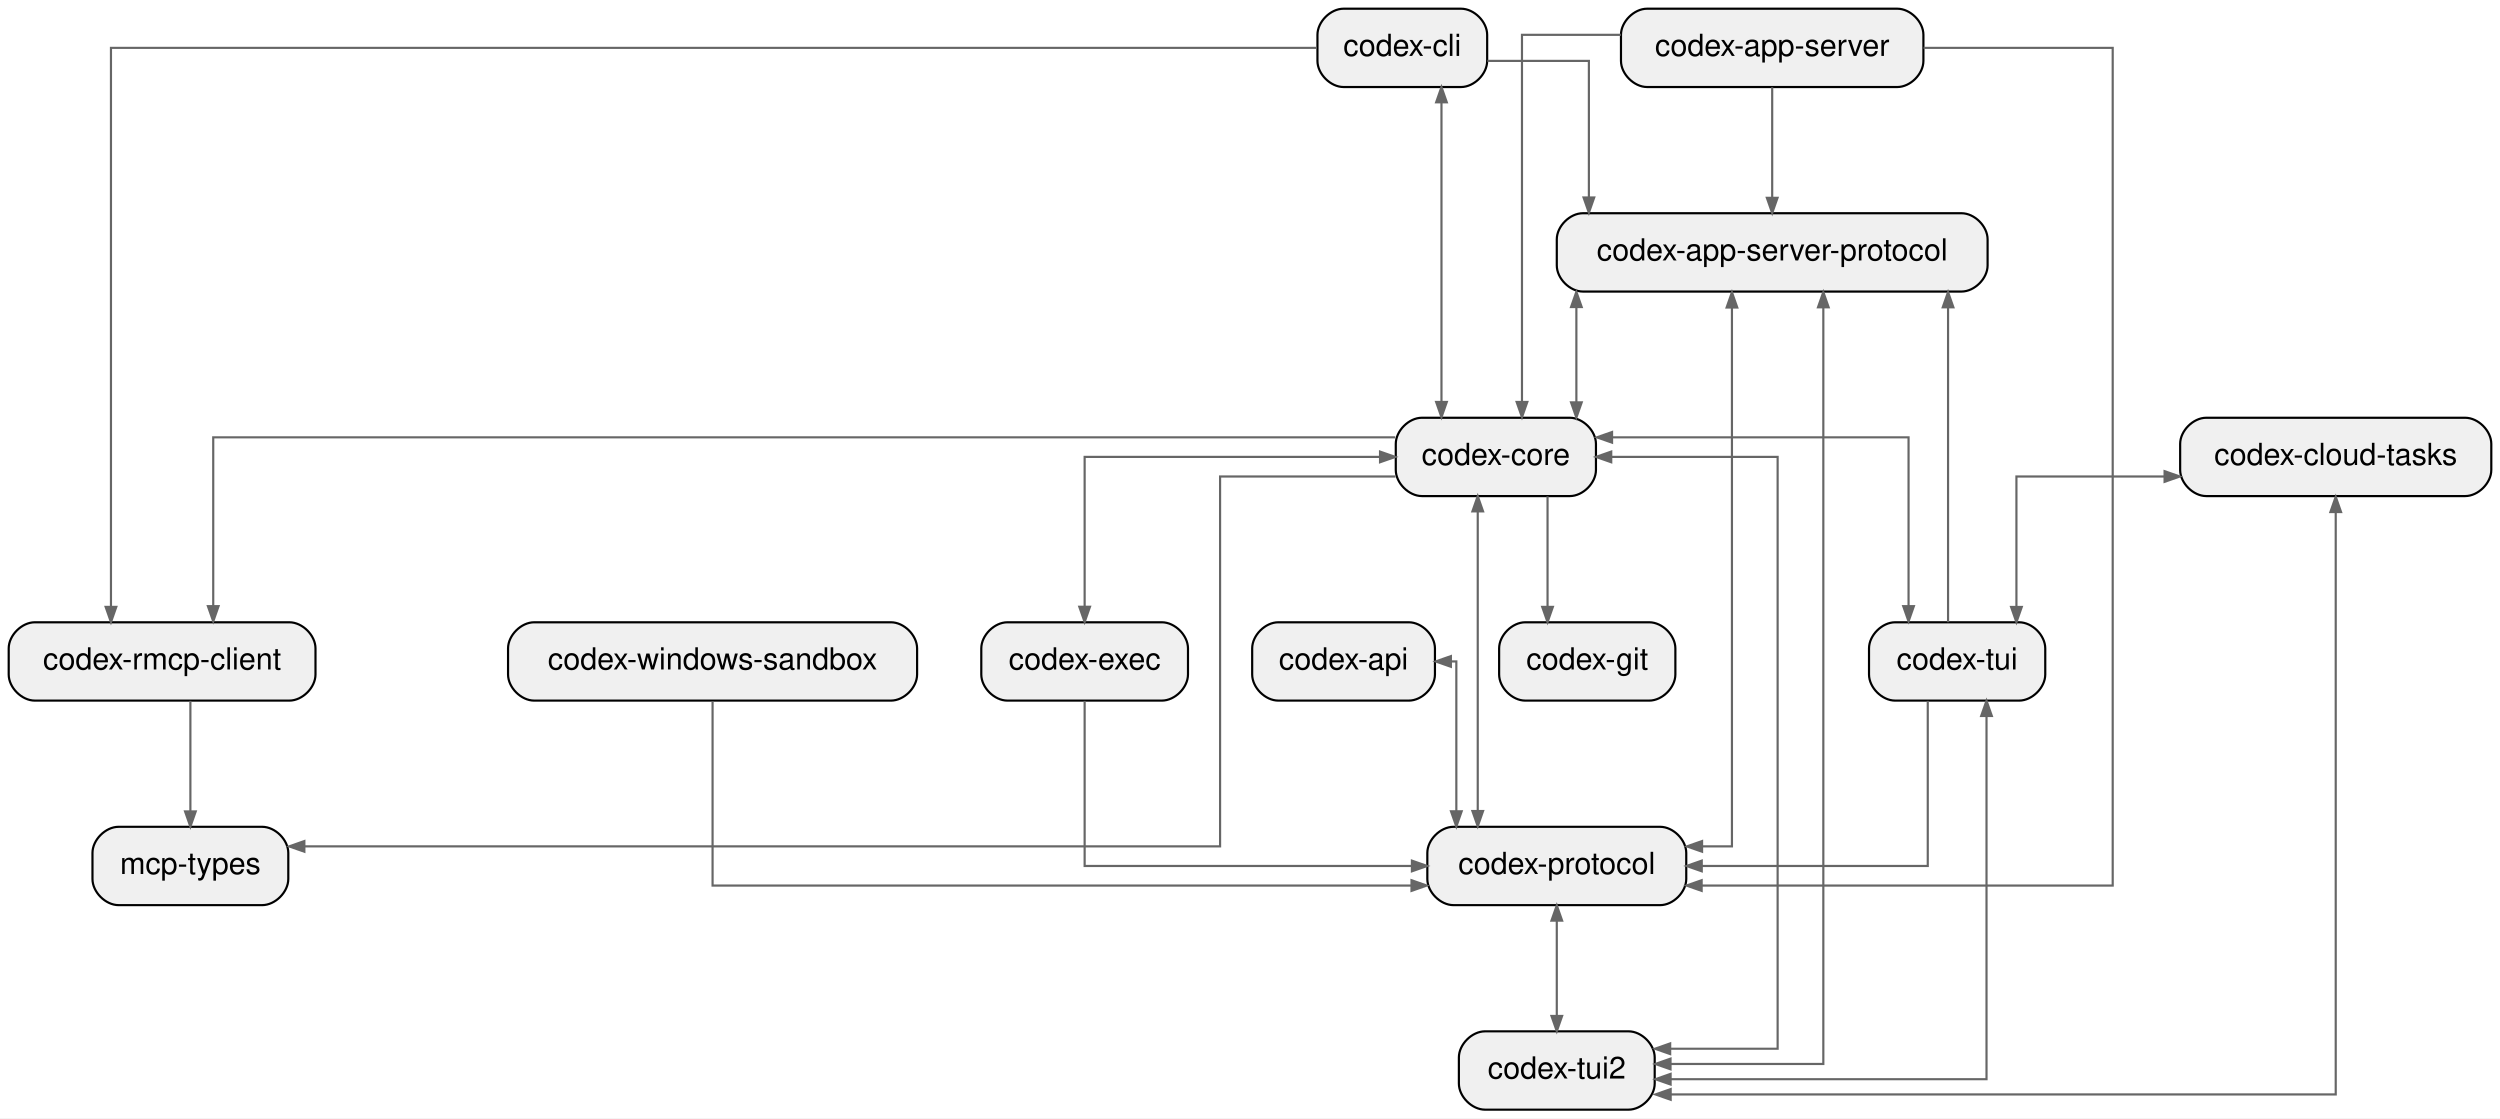
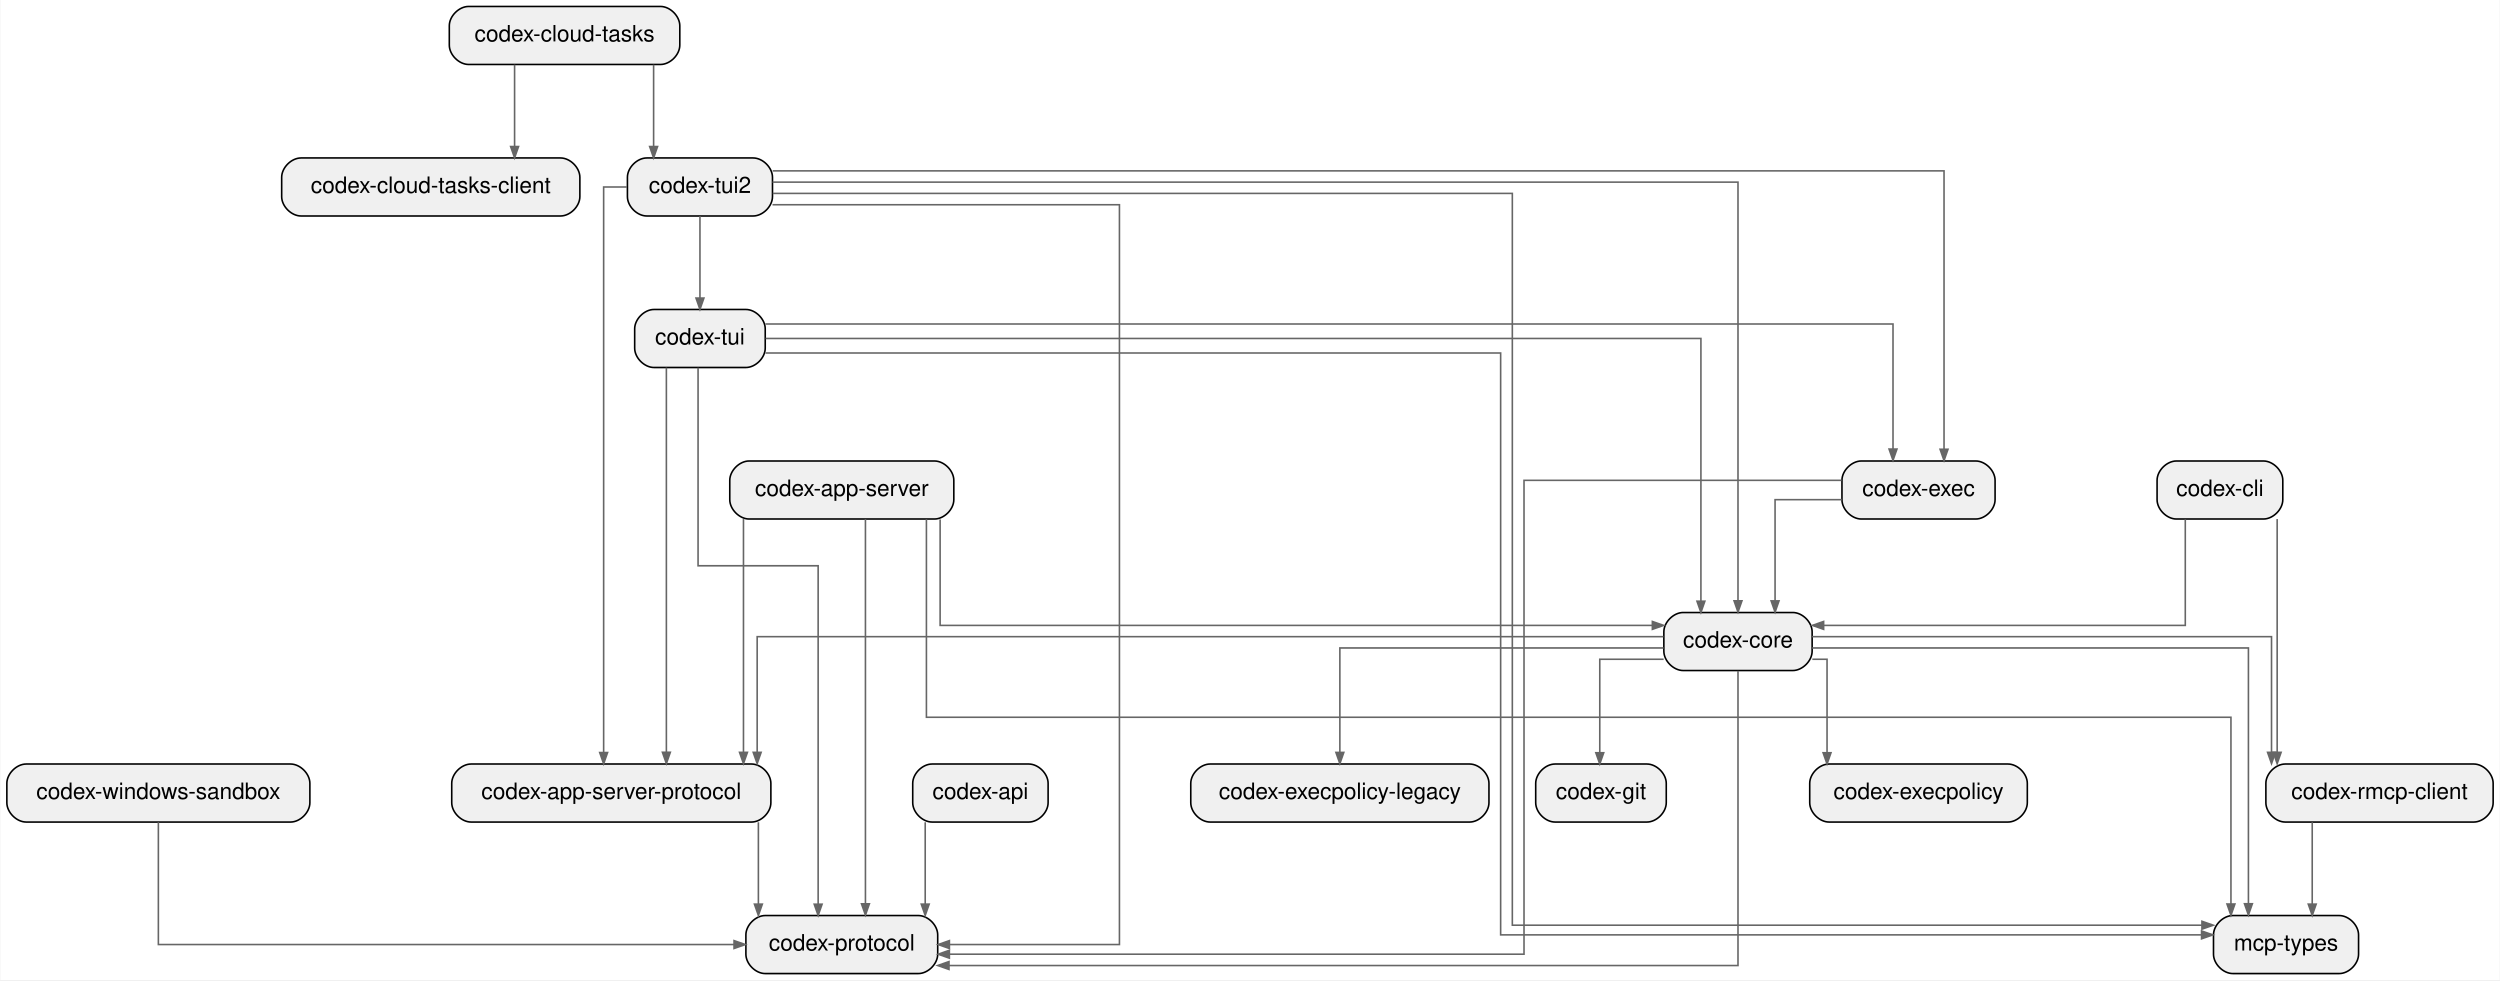
- <svg xmlns="http://www.w3.org/2000/svg" width="1149pt" height="514pt" viewBox="0.00 0.00 1149.00 514.00">
-   <g id="graph0" class="graph" transform="scale(1 1) rotate(0) translate(4 510)">
-     <polygon fill="white" stroke="transparent" points="-4,4 -4,-510 1145,-510 1145,4 -4,4" />
+ <svg xmlns="http://www.w3.org/2000/svg" width="1551pt" height="608pt" viewBox="0.00 0.00 1550.50 608.00">
+   <g id="graph0" class="graph" transform="scale(1 1) rotate(0) translate(4 604)">
+     <polygon fill="white" stroke="transparent" points="-4,4 -4,-604 1546.5,-604 1546.5,4 -4,4" />
    <g id="node1" class="node">
-       <path fill="#f0f0f0" stroke="black" d="M643.5,-224C643.5,-224 583.5,-224 583.5,-224 577.5,-224 571.5,-218 571.5,-212 571.5,-212 571.5,-200 571.5,-200 571.5,-194 577.5,-188 583.5,-188 583.5,-188 643.5,-188 643.5,-188 649.5,-188 655.5,-194 655.5,-200 655.5,-200 655.5,-212 655.5,-212 655.5,-218 649.5,-224 643.5,-224" />
-       <text text-anchor="middle" x="613.5" y="-202.3" font-family="Helvetica,sans-Serif" font-size="14.00">codex-api</text>
+       <path fill="#f0f0f0" stroke="black" d="M634,-130C634,-130 574,-130 574,-130 568,-130 562,-124 562,-118 562,-118 562,-106 562,-106 562,-100 568,-94 574,-94 574,-94 634,-94 634,-94 640,-94 646,-100 646,-106 646,-106 646,-118 646,-118 646,-124 640,-130 634,-130" />
+       <text text-anchor="middle" x="604" y="-108.3" font-family="Helvetica,sans-Serif" font-size="14.00">codex-api</text>
+     </g>
+     <g id="node12" class="node">
+       <path fill="#f0f0f0" stroke="black" d="M565.5,-36C565.5,-36 470.5,-36 470.5,-36 464.5,-36 458.5,-30 458.5,-24 458.5,-24 458.5,-12 458.5,-12 458.5,-6 464.5,0 470.5,0 470.5,0 565.5,0 565.5,0 571.5,0 577.5,-6 577.5,-12 577.5,-12 577.5,-24 577.5,-24 577.5,-30 571.5,-36 565.5,-36" />
+       <text text-anchor="middle" x="518" y="-14.3" font-family="Helvetica,sans-Serif" font-size="14.00">codex-protocol</text>
+     </g>
+     <g id="edge1" class="edge">
+       <path fill="none" stroke="#666666" d="M569.75,-93.88C569.75,-93.88 569.75,-43.07 569.75,-43.07" />
+       <polygon fill="#666666" stroke="#666666" points="572.2,-43.07 569.75,-36.07 567.3,-43.07 572.2,-43.07" />
+     </g>
+     <g id="node2" class="node">
+       <path fill="#f0f0f0" stroke="black" d="M575.5,-318C575.5,-318 460.5,-318 460.5,-318 454.5,-318 448.5,-312 448.5,-306 448.5,-306 448.5,-294 448.5,-294 448.5,-288 454.5,-282 460.5,-282 460.5,-282 575.5,-282 575.5,-282 581.5,-282 587.5,-288 587.5,-294 587.5,-294 587.5,-306 587.5,-306 587.5,-312 581.5,-318 575.5,-318" />
+       <text text-anchor="middle" x="518" y="-296.3" font-family="Helvetica,sans-Serif" font-size="14.00">codex-app-server</text>
+     </g>
+     <g id="node3" class="node">
+       <path fill="#f0f0f0" stroke="black" d="M462,-130C462,-130 288,-130 288,-130 282,-130 276,-124 276,-118 276,-118 276,-106 276,-106 276,-100 282,-94 288,-94 288,-94 462,-94 462,-94 468,-94 474,-100 474,-106 474,-106 474,-118 474,-118 474,-124 468,-130 462,-130" />
+       <text text-anchor="middle" x="375" y="-108.3" font-family="Helvetica,sans-Serif" font-size="14.00">codex-app-server-protocol</text>
+     </g>
+     <g id="edge2" class="edge">
+       <path fill="none" stroke="#666666" d="M457,-281.97C457,-281.97 457,-137.25 457,-137.25" />
+       <polygon fill="#666666" stroke="#666666" points="459.45,-137.25 457,-130.25 454.55,-137.25 459.45,-137.25" />
+     </g>
+     <g id="node7" class="node">
+       <path fill="#f0f0f0" stroke="black" d="M1108,-224C1108,-224 1040,-224 1040,-224 1034,-224 1028,-218 1028,-212 1028,-212 1028,-200 1028,-200 1028,-194 1034,-188 1040,-188 1040,-188 1108,-188 1108,-188 1114,-188 1120,-194 1120,-200 1120,-200 1120,-212 1120,-212 1120,-218 1114,-224 1108,-224" />
+       <text text-anchor="middle" x="1074" y="-202.3" font-family="Helvetica,sans-Serif" font-size="14.00">codex-core</text>
+     </g>
+     <g id="edge3" class="edge">
+       <path fill="none" stroke="#666666" d="M579,-281.77C579,-257.07 579,-216 579,-216 579,-216 1020.88,-216 1020.88,-216" />
+       <polygon fill="#666666" stroke="#666666" points="1020.88,-218.45 1027.88,-216 1020.88,-213.55 1020.88,-218.45" />
+     </g>
+     <g id="edge4" class="edge">
+       <path fill="none" stroke="#666666" d="M532.67,-281.93C532.67,-281.93 532.67,-43.28 532.67,-43.28" />
+       <polygon fill="#666666" stroke="#666666" points="535.12,-43.28 532.67,-36.28 530.22,-43.28 535.12,-43.28" />
+     </g>
+     <g id="node17" class="node">
+       <path fill="#f0f0f0" stroke="black" d="M1447,-36C1447,-36 1381,-36 1381,-36 1375,-36 1369,-30 1369,-24 1369,-24 1369,-12 1369,-12 1369,-6 1375,0 1381,0 1381,0 1447,0 1447,0 1453,0 1459,-6 1459,-12 1459,-12 1459,-24 1459,-24 1459,-30 1453,-36 1447,-36" />
+       <text text-anchor="middle" x="1414" y="-14.3" font-family="Helvetica,sans-Serif" font-size="14.00">mcp-types</text>
+     </g>
+     <g id="edge5" class="edge">
+       <path fill="none" stroke="#666666" d="M570.5,-281.86C570.5,-243.77 570.5,-159 570.5,-159 570.5,-159 1379.83,-159 1379.83,-159 1379.83,-159 1379.83,-43.14 1379.83,-43.14" />
+       <polygon fill="#666666" stroke="#666666" points="1382.28,-43.14 1379.83,-36.14 1377.38,-43.14 1382.28,-43.14" />
+     </g>
+     <g id="edge6" class="edge">
+       <path fill="none" stroke="#666666" d="M466.25,-93.88C466.25,-93.88 466.25,-43.07 466.25,-43.07" />
+       <polygon fill="#666666" stroke="#666666" points="468.7,-43.07 466.25,-36.07 463.8,-43.07 468.7,-43.07" />
+     </g>
+     <g id="node4" class="node">
+       <path fill="#f0f0f0" stroke="black" d="M1400,-318C1400,-318 1346,-318 1346,-318 1340,-318 1334,-312 1334,-306 1334,-306 1334,-294 1334,-294 1334,-288 1340,-282 1346,-282 1346,-282 1400,-282 1400,-282 1406,-282 1412,-288 1412,-294 1412,-294 1412,-306 1412,-306 1412,-312 1406,-318 1400,-318" />
+       <text text-anchor="middle" x="1373" y="-296.3" font-family="Helvetica,sans-Serif" font-size="14.00">codex-cli</text>
+     </g>
+     <g id="edge7" class="edge">
+       <path fill="none" stroke="#666666" d="M1351.5,-281.77C1351.5,-257.07 1351.5,-216 1351.5,-216 1351.5,-216 1127.13,-216 1127.13,-216" />
+       <polygon fill="#666666" stroke="#666666" points="1127.14,-213.55 1120.13,-216 1127.13,-218.45 1127.14,-213.55" />
+     </g>
+     <g id="node13" class="node">
+       <path fill="#f0f0f0" stroke="black" d="M1530.5,-130C1530.5,-130 1413.5,-130 1413.5,-130 1407.5,-130 1401.5,-124 1401.5,-118 1401.5,-118 1401.5,-106 1401.5,-106 1401.5,-100 1407.5,-94 1413.5,-94 1413.5,-94 1530.5,-94 1530.5,-94 1536.5,-94 1542.5,-100 1542.5,-106 1542.5,-106 1542.5,-118 1542.5,-118 1542.5,-124 1536.5,-130 1530.5,-130" />
+       <text text-anchor="middle" x="1472" y="-108.3" font-family="Helvetica,sans-Serif" font-size="14.00">codex-rmcp-client</text>
+     </g>
+     <g id="edge8" class="edge">
+       <path fill="none" stroke="#666666" d="M1408.5,-281.97C1408.5,-281.97 1408.5,-137.25 1408.5,-137.25" />
+       <polygon fill="#666666" stroke="#666666" points="1410.95,-137.25 1408.5,-130.25 1406.05,-137.25 1410.95,-137.25" />
+     </g>
+     <g id="node5" class="node">
+       <path fill="#f0f0f0" stroke="black" d="M405.5,-600C405.5,-600 286.5,-600 286.5,-600 280.5,-600 274.5,-594 274.5,-588 274.5,-588 274.5,-576 274.5,-576 274.5,-570 280.5,-564 286.5,-564 286.5,-564 405.5,-564 405.5,-564 411.5,-564 417.5,-570 417.5,-576 417.5,-576 417.5,-588 417.5,-588 417.5,-594 411.5,-600 405.5,-600" />
+       <text text-anchor="middle" x="346" y="-578.3" font-family="Helvetica,sans-Serif" font-size="14.00">codex-cloud-tasks</text>
+     </g>
+     <g id="node6" class="node">
+       <path fill="#f0f0f0" stroke="black" d="M343.5,-506C343.5,-506 182.5,-506 182.5,-506 176.5,-506 170.5,-500 170.5,-494 170.5,-494 170.5,-482 170.5,-482 170.5,-476 176.5,-470 182.5,-470 182.5,-470 343.5,-470 343.5,-470 349.5,-470 355.5,-476 355.5,-482 355.5,-482 355.5,-494 355.5,-494 355.5,-500 349.5,-506 343.5,-506" />
+       <text text-anchor="middle" x="263" y="-484.3" font-family="Helvetica,sans-Serif" font-size="14.00">codex-cloud-tasks-client</text>
+     </g>
+     <g id="edge9" class="edge">
+       <path fill="none" stroke="#666666" d="M315,-563.88C315,-563.88 315,-513.07 315,-513.07" />
+       <polygon fill="#666666" stroke="#666666" points="317.45,-513.07 315,-506.07 312.55,-513.07 317.45,-513.07" />
+     </g>
+     <g id="node15" class="node">
+       <path fill="#f0f0f0" stroke="black" d="M463,-506C463,-506 397,-506 397,-506 391,-506 385,-500 385,-494 385,-494 385,-482 385,-482 385,-476 391,-470 397,-470 397,-470 463,-470 463,-470 469,-470 475,-476 475,-482 475,-482 475,-494 475,-494 475,-500 469,-506 463,-506" />
+       <text text-anchor="middle" x="430" y="-484.3" font-family="Helvetica,sans-Serif" font-size="14.00">codex-tui2</text>
+     </g>
+     <g id="edge10" class="edge">
+       <path fill="none" stroke="#666666" d="M401.25,-563.88C401.25,-563.88 401.25,-513.07 401.25,-513.07" />
+       <polygon fill="#666666" stroke="#666666" points="403.7,-513.07 401.25,-506.07 398.8,-513.07 403.7,-513.07" />
+     </g>
+     <g id="edge11" class="edge">
+       <path fill="none" stroke="#666666" d="M1027.76,-209C885.76,-209 465.5,-209 465.5,-209 465.5,-209 465.5,-137.24 465.5,-137.24" />
+       <polygon fill="#666666" stroke="#666666" points="467.95,-137.24 465.5,-130.24 463.05,-137.24 467.95,-137.24" />
    </g>
    <g id="node9" class="node">
-       <path fill="#f0f0f0" stroke="black" d="M759,-130C759,-130 664,-130 664,-130 658,-130 652,-124 652,-118 652,-118 652,-106 652,-106 652,-100 658,-94 664,-94 664,-94 759,-94 759,-94 765,-94 771,-100 771,-106 771,-106 771,-118 771,-118 771,-124 765,-130 759,-130" />
-       <text text-anchor="middle" x="711.5" y="-108.3" font-family="Helvetica,sans-Serif" font-size="14.00">codex-protocol</text>
-     </g>
-     <g id="edge1" class="edge">
-       <path fill="none" stroke="#666666" d="M662.83,-206C662.83,-206 665.33,-206 665.33,-206 665.33,-206 665.33,-137.12 665.33,-137.12" />
-       <polygon fill="#666666" stroke="#666666" points="662.83,-203.55 655.83,-206 662.83,-208.45 662.83,-203.55" />
-       <polygon fill="#666666" stroke="#666666" points="667.78,-137.12 665.33,-130.12 662.88,-137.12 667.78,-137.12" />
-     </g>
-     <g id="node2" class="node">
-       <path fill="#f0f0f0" stroke="black" d="M868,-506C868,-506 753,-506 753,-506 747,-506 741,-500 741,-494 741,-494 741,-482 741,-482 741,-476 747,-470 753,-470 753,-470 868,-470 868,-470 874,-470 880,-476 880,-482 880,-482 880,-494 880,-494 880,-500 874,-506 868,-506" />
-       <text text-anchor="middle" x="810.5" y="-484.3" font-family="Helvetica,sans-Serif" font-size="14.00">codex-app-server</text>
-     </g>
-     <g id="node3" class="node">
-       <path fill="#f0f0f0" stroke="black" d="M897.5,-412C897.5,-412 723.5,-412 723.5,-412 717.5,-412 711.5,-406 711.5,-400 711.5,-400 711.5,-388 711.5,-388 711.5,-382 717.5,-376 723.5,-376 723.5,-376 897.5,-376 897.5,-376 903.5,-376 909.5,-382 909.5,-388 909.5,-388 909.5,-400 909.5,-400 909.5,-406 903.5,-412 897.5,-412" />
-       <text text-anchor="middle" x="810.5" y="-390.3" font-family="Helvetica,sans-Serif" font-size="14.00">codex-app-server-protocol</text>
-     </g>
-     <g id="edge2" class="edge">
-       <path fill="none" stroke="#666666" d="M810.5,-469.88C810.5,-469.88 810.5,-419.07 810.5,-419.07" />
-       <polygon fill="#666666" stroke="#666666" points="812.95,-419.07 810.5,-412.07 808.05,-419.07 812.95,-419.07" />
-     </g>
-     <g id="node6" class="node">
-       <path fill="#f0f0f0" stroke="black" d="M717.5,-318C717.5,-318 649.5,-318 649.5,-318 643.5,-318 637.5,-312 637.5,-306 637.5,-306 637.5,-294 637.5,-294 637.5,-288 643.5,-282 649.5,-282 649.5,-282 717.5,-282 717.5,-282 723.5,-282 729.5,-288 729.5,-294 729.5,-294 729.5,-306 729.5,-306 729.5,-312 723.5,-318 717.5,-318" />
-       <text text-anchor="middle" x="683.5" y="-296.3" font-family="Helvetica,sans-Serif" font-size="14.00">codex-core</text>
-     </g>
-     <g id="edge3" class="edge">
-       <path fill="none" stroke="#666666" d="M740.95,-494C716.73,-494 695.5,-494 695.5,-494 695.5,-494 695.5,-325.25 695.5,-325.25" />
-       <polygon fill="#666666" stroke="#666666" points="697.95,-325.25 695.5,-318.25 693.05,-325.25 697.95,-325.25" />
-     </g>
-     <g id="edge4" class="edge">
-       <path fill="none" stroke="#666666" d="M880.05,-488C921.85,-488 967,-488 967,-488 967,-488 967,-103 967,-103 967,-103 778.08,-103 778.08,-103" />
-       <polygon fill="#666666" stroke="#666666" points="778.08,-100.55 771.08,-103 778.08,-105.45 778.08,-100.55" />
-     </g>
-     <g id="edge5" class="edge">
-       <path fill="none" stroke="#666666" d="M720.5,-368.88C720.5,-368.88 720.5,-325.07 720.5,-325.07" />
-       <polygon fill="#666666" stroke="#666666" points="722.95,-325.07 720.5,-318.07 718.05,-325.07 722.95,-325.07" />
-       <polygon fill="#666666" stroke="#666666" points="718.05,-368.88 720.5,-375.88 722.95,-368.88 718.05,-368.88" />
-     </g>
-     <g id="edge6" class="edge">
-       <path fill="none" stroke="#666666" d="M792,-368.66C792,-368.66 792,-121 792,-121 792,-121 778.27,-121 778.27,-121" />
-       <polygon fill="#666666" stroke="#666666" points="789.55,-368.66 792,-375.66 794.45,-368.66 789.55,-368.66" />
-       <polygon fill="#666666" stroke="#666666" points="778.27,-118.55 771.27,-121 778.27,-123.45 778.27,-118.55" />
-     </g>
-     <g id="node12" class="node">
-       <path fill="#f0f0f0" stroke="black" d="M744.5,-36C744.5,-36 678.5,-36 678.5,-36 672.5,-36 666.5,-30 666.5,-24 666.5,-24 666.5,-12 666.5,-12 666.5,-6 672.5,0 678.5,0 678.5,0 744.5,0 744.5,0 750.5,0 756.5,-6 756.5,-12 756.5,-12 756.5,-24 756.5,-24 756.5,-30 750.5,-36 744.5,-36" />
-       <text text-anchor="middle" x="711.5" y="-14.3" font-family="Helvetica,sans-Serif" font-size="14.00">codex-tui2</text>
-     </g>
-     <g id="edge7" class="edge">
-       <path fill="none" stroke="#666666" d="M834,-368.76C834,-368.76 834,-21 834,-21 834,-21 763.77,-21 763.77,-21" />
-       <polygon fill="#666666" stroke="#666666" points="831.55,-368.76 834,-375.76 836.45,-368.76 831.55,-368.76" />
-       <polygon fill="#666666" stroke="#666666" points="763.77,-18.55 756.77,-21 763.77,-23.45 763.77,-18.55" />
-     </g>
-     <g id="node4" class="node">
-       <path fill="#f0f0f0" stroke="black" d="M667.5,-506C667.5,-506 613.5,-506 613.5,-506 607.5,-506 601.5,-500 601.5,-494 601.5,-494 601.5,-482 601.5,-482 601.5,-476 607.5,-470 613.5,-470 613.5,-470 667.5,-470 667.5,-470 673.5,-470 679.5,-476 679.5,-482 679.5,-482 679.5,-494 679.5,-494 679.5,-500 673.5,-506 667.5,-506" />
-       <text text-anchor="middle" x="640.5" y="-484.3" font-family="Helvetica,sans-Serif" font-size="14.00">codex-cli</text>
-     </g>
-     <g id="edge8" class="edge">
-       <path fill="none" stroke="#666666" d="M679.61,-482C702.23,-482 726.25,-482 726.25,-482 726.25,-482 726.25,-419.23 726.25,-419.23" />
-       <polygon fill="#666666" stroke="#666666" points="728.7,-419.23 726.25,-412.23 723.8,-419.23 728.7,-419.23" />
-     </g>
-     <g id="edge9" class="edge">
-       <path fill="none" stroke="#666666" d="M658.5,-462.97C658.5,-462.97 658.5,-325.25 658.5,-325.25" />
-       <polygon fill="#666666" stroke="#666666" points="660.95,-325.25 658.5,-318.25 656.05,-325.25 660.95,-325.25" />
-       <polygon fill="#666666" stroke="#666666" points="656.05,-462.97 658.5,-469.97 660.95,-462.97 656.05,-462.97" />
+       <path fill="#f0f0f0" stroke="black" d="M1241.5,-130C1241.5,-130 1130.5,-130 1130.5,-130 1124.5,-130 1118.5,-124 1118.5,-118 1118.5,-118 1118.5,-106 1118.5,-106 1118.5,-100 1124.5,-94 1130.5,-94 1130.5,-94 1241.5,-94 1241.5,-94 1247.5,-94 1253.5,-100 1253.5,-106 1253.5,-106 1253.5,-118 1253.5,-118 1253.5,-124 1247.5,-130 1241.5,-130" />
+       <text text-anchor="middle" x="1186" y="-108.3" font-family="Helvetica,sans-Serif" font-size="14.00">codex-execpolicy</text>
+     </g>
+     <g id="edge12" class="edge">
+       <path fill="none" stroke="#666666" d="M1120.13,-195C1125.58,-195 1129.25,-195 1129.25,-195 1129.25,-195 1129.25,-137.01 1129.25,-137.01" />
+       <polygon fill="#666666" stroke="#666666" points="1131.7,-137.01 1129.25,-130.01 1126.8,-137.01 1131.7,-137.01" />
    </g>
    <g id="node10" class="node">
-       <path fill="#f0f0f0" stroke="black" d="M129,-224C129,-224 12,-224 12,-224 6,-224 0,-218 0,-212 0,-212 0,-200 0,-200 0,-194 6,-188 12,-188 12,-188 129,-188 129,-188 135,-188 141,-194 141,-200 141,-200 141,-212 141,-212 141,-218 135,-224 129,-224" />
-       <text text-anchor="middle" x="70.5" y="-202.3" font-family="Helvetica,sans-Serif" font-size="14.00">codex-rmcp-client</text>
-     </g>
-     <g id="edge10" class="edge">
-       <path fill="none" stroke="#666666" d="M601.1,-488C468.54,-488 47,-488 47,-488 47,-488 47,-231.07 47,-231.07" />
-       <polygon fill="#666666" stroke="#666666" points="49.45,-231.07 47,-224.07 44.55,-231.07 49.45,-231.07" />
-     </g>
-     <g id="node5" class="node">
-       <path fill="#f0f0f0" stroke="black" d="M1129,-318C1129,-318 1010,-318 1010,-318 1004,-318 998,-312 998,-306 998,-306 998,-294 998,-294 998,-288 1004,-282 1010,-282 1010,-282 1129,-282 1129,-282 1135,-282 1141,-288 1141,-294 1141,-294 1141,-306 1141,-306 1141,-312 1135,-318 1129,-318" />
-       <text text-anchor="middle" x="1069.5" y="-296.3" font-family="Helvetica,sans-Serif" font-size="14.00">codex-cloud-tasks</text>
+       <path fill="#f0f0f0" stroke="black" d="M907.5,-130C907.5,-130 746.5,-130 746.5,-130 740.5,-130 734.5,-124 734.5,-118 734.5,-118 734.5,-106 734.5,-106 734.5,-100 740.5,-94 746.5,-94 746.5,-94 907.5,-94 907.5,-94 913.5,-94 919.5,-100 919.5,-106 919.5,-106 919.5,-118 919.5,-118 919.5,-124 913.5,-130 907.5,-130" />
+       <text text-anchor="middle" x="827" y="-108.3" font-family="Helvetica,sans-Serif" font-size="14.00">codex-execpolicy-legacy</text>
+     </g>
+     <g id="edge13" class="edge">
+       <path fill="none" stroke="#666666" d="M1027.83,-202C956.34,-202 827,-202 827,-202 827,-202 827,-137.21 827,-137.21" />
+       <polygon fill="#666666" stroke="#666666" points="829.45,-137.21 827,-130.21 824.55,-137.21 829.45,-137.21" />
    </g>
    <g id="node11" class="node">
-       <path fill="#f0f0f0" stroke="black" d="M924,-224C924,-224 867,-224 867,-224 861,-224 855,-218 855,-212 855,-212 855,-200 855,-200 855,-194 861,-188 867,-188 867,-188 924,-188 924,-188 930,-188 936,-194 936,-200 936,-200 936,-212 936,-212 936,-218 930,-224 924,-224" />
-       <text text-anchor="middle" x="895.5" y="-202.3" font-family="Helvetica,sans-Serif" font-size="14.00">codex-tui</text>
-     </g>
-     <g id="edge11" class="edge">
-       <path fill="none" stroke="#666666" d="M990.84,-291C990.84,-291 922.75,-291 922.75,-291 922.75,-291 922.75,-231.03 922.75,-231.03" />
-       <polygon fill="#666666" stroke="#666666" points="990.84,-293.45 997.84,-291 990.84,-288.55 990.84,-293.45" />
-       <polygon fill="#666666" stroke="#666666" points="925.2,-231.03 922.75,-224.03 920.3,-231.03 925.2,-231.03" />
-     </g>
-     <g id="edge12" class="edge">
-       <path fill="none" stroke="#666666" d="M1069.5,-274.67C1069.5,-274.67 1069.5,-7 1069.5,-7 1069.5,-7 763.84,-7 763.84,-7" />
-       <polygon fill="#666666" stroke="#666666" points="1067.05,-274.67 1069.5,-281.67 1071.95,-274.67 1067.05,-274.67" />
-       <polygon fill="#666666" stroke="#666666" points="763.84,-4.55 756.84,-7 763.84,-9.45 763.84,-4.55" />
-     </g>
-     <g id="node7" class="node">
-       <path fill="#f0f0f0" stroke="black" d="M530,-224C530,-224 459,-224 459,-224 453,-224 447,-218 447,-212 447,-212 447,-200 447,-200 447,-194 453,-188 459,-188 459,-188 530,-188 530,-188 536,-188 542,-194 542,-200 542,-200 542,-212 542,-212 542,-218 536,-224 530,-224" />
-       <text text-anchor="middle" x="494.5" y="-202.3" font-family="Helvetica,sans-Serif" font-size="14.00">codex-exec</text>
-     </g>
-     <g id="edge13" class="edge">
-       <path fill="none" stroke="#666666" d="M630.27,-300C630.27,-300 494.5,-300 494.5,-300 494.5,-300 494.5,-231.12 494.5,-231.12" />
-       <polygon fill="#666666" stroke="#666666" points="630.27,-302.45 637.27,-300 630.27,-297.55 630.27,-302.45" />
-       <polygon fill="#666666" stroke="#666666" points="496.95,-231.12 494.5,-224.12 492.05,-231.12 496.95,-231.12" />
+       <path fill="#f0f0f0" stroke="black" d="M1017.5,-130C1017.5,-130 960.5,-130 960.5,-130 954.5,-130 948.5,-124 948.5,-118 948.5,-118 948.5,-106 948.5,-106 948.5,-100 954.5,-94 960.5,-94 960.5,-94 1017.5,-94 1017.5,-94 1023.5,-94 1029.5,-100 1029.5,-106 1029.5,-106 1029.5,-118 1029.5,-118 1029.5,-124 1023.5,-130 1017.5,-130" />
+       <text text-anchor="middle" x="989" y="-108.3" font-family="Helvetica,sans-Serif" font-size="14.00">codex-git</text>
+     </g>
+     <g id="edge14" class="edge">
+       <path fill="none" stroke="#666666" d="M1027.86,-195C1007.57,-195 988.25,-195 988.25,-195 988.25,-195 988.25,-137.01 988.25,-137.01" />
+       <polygon fill="#666666" stroke="#666666" points="990.7,-137.01 988.25,-130.01 985.8,-137.01 990.7,-137.01" />
+     </g>
+     <g id="edge15" class="edge">
+       <path fill="none" stroke="#666666" d="M1074,-187.81C1074,-138.33 1074,-5 1074,-5 1074,-5 584.5,-5 584.5,-5" />
+       <polygon fill="#666666" stroke="#666666" points="584.5,-2.55 577.5,-5 584.5,-7.45 584.5,-2.55" />
+     </g>
+     <g id="edge16" class="edge">
+       <path fill="none" stroke="#666666" d="M1120.02,-209C1210.97,-209 1405,-209 1405,-209 1405,-209 1405,-137.24 1405,-137.24" />
+       <polygon fill="#666666" stroke="#666666" points="1407.45,-137.24 1405,-130.24 1402.55,-137.24 1407.45,-137.24" />
+     </g>
+     <g id="edge17" class="edge">
+       <path fill="none" stroke="#666666" d="M1120.05,-202C1207.87,-202 1390.67,-202 1390.67,-202 1390.67,-202 1390.67,-43.32 1390.67,-43.32" />
+       <polygon fill="#666666" stroke="#666666" points="1393.12,-43.32 1390.67,-36.32 1388.22,-43.32 1393.12,-43.32" />
    </g>
    <g id="node8" class="node">
-       <path fill="#f0f0f0" stroke="black" d="M754,-224C754,-224 697,-224 697,-224 691,-224 685,-218 685,-212 685,-212 685,-200 685,-200 685,-194 691,-188 697,-188 697,-188 754,-188 754,-188 760,-188 766,-194 766,-200 766,-200 766,-212 766,-212 766,-218 760,-224 754,-224" />
-       <text text-anchor="middle" x="725.5" y="-202.3" font-family="Helvetica,sans-Serif" font-size="14.00">codex-git</text>
-     </g>
-     <g id="edge14" class="edge">
-       <path fill="none" stroke="#666666" d="M707.25,-281.88C707.25,-281.88 707.25,-231.07 707.25,-231.07" />
-       <polygon fill="#666666" stroke="#666666" points="709.7,-231.07 707.25,-224.07 704.8,-231.07 709.7,-231.07" />
-     </g>
-     <g id="edge15" class="edge">
-       <path fill="none" stroke="#666666" d="M675.17,-274.97C675.17,-274.97 675.17,-137.25 675.17,-137.25" />
-       <polygon fill="#666666" stroke="#666666" points="677.62,-137.25 675.17,-130.25 672.72,-137.25 677.62,-137.25" />
-       <polygon fill="#666666" stroke="#666666" points="672.72,-274.97 675.17,-281.97 677.62,-274.97 672.72,-274.97" />
-     </g>
-     <g id="edge16" class="edge">
-       <path fill="none" stroke="#666666" d="M637.24,-309C498.27,-309 94,-309 94,-309 94,-309 94,-231.41 94,-231.41" />
-       <polygon fill="#666666" stroke="#666666" points="96.45,-231.41 94,-224.41 91.55,-231.41 96.45,-231.41" />
-     </g>
-     <g id="edge17" class="edge">
-       <path fill="none" stroke="#666666" d="M736.9,-309C736.9,-309 873.17,-309 873.17,-309 873.17,-309 873.17,-231.41 873.17,-231.41" />
-       <polygon fill="#666666" stroke="#666666" points="736.9,-306.55 729.9,-309 736.9,-311.45 736.9,-306.55" />
-       <polygon fill="#666666" stroke="#666666" points="875.62,-231.41 873.17,-224.41 870.72,-231.41 875.62,-231.41" />
+       <path fill="#f0f0f0" stroke="black" d="M1221.5,-318C1221.5,-318 1150.5,-318 1150.5,-318 1144.5,-318 1138.5,-312 1138.5,-306 1138.5,-306 1138.5,-294 1138.5,-294 1138.5,-288 1144.5,-282 1150.5,-282 1150.5,-282 1221.5,-282 1221.5,-282 1227.5,-282 1233.5,-288 1233.5,-294 1233.5,-294 1233.5,-306 1233.5,-306 1233.5,-312 1227.5,-318 1221.5,-318" />
+       <text text-anchor="middle" x="1186" y="-296.3" font-family="Helvetica,sans-Serif" font-size="14.00">codex-exec</text>
    </g>
    <g id="edge18" class="edge">
-       <path fill="none" stroke="#666666" d="M736.52,-300C736.52,-300 813,-300 813,-300 813,-300 813,-28 813,-28 813,-28 763.61,-28 763.61,-28" />
-       <polygon fill="#666666" stroke="#666666" points="736.52,-297.55 729.52,-300 736.52,-302.45 736.52,-297.55" />
-       <polygon fill="#666666" stroke="#666666" points="763.61,-25.55 756.61,-28 763.61,-30.45 763.61,-25.55" />
+       <path fill="none" stroke="#666666" d="M1138.37,-294C1117.21,-294 1097,-294 1097,-294 1097,-294 1097,-231.23 1097,-231.23" />
+       <polygon fill="#666666" stroke="#666666" points="1099.45,-231.23 1097,-224.23 1094.55,-231.23 1099.45,-231.23" />
+     </g>
+     <g id="edge19" class="edge">
+       <path fill="none" stroke="#666666" d="M1138.23,-306C1067,-306 941.25,-306 941.25,-306 941.25,-306 941.25,-12 941.25,-12 941.25,-12 584.74,-12 584.74,-12" />
+       <polygon fill="#666666" stroke="#666666" points="584.74,-9.55 577.74,-12 584.74,-14.45 584.74,-9.55" />
+     </g>
+     <g id="edge20" class="edge">
+       <path fill="none" stroke="#666666" d="M1430.25,-93.88C1430.25,-93.88 1430.25,-43.07 1430.25,-43.07" />
+       <polygon fill="#666666" stroke="#666666" points="1432.7,-43.07 1430.25,-36.07 1427.8,-43.07 1432.7,-43.07" />
    </g>
    <g id="node14" class="node">
-       <path fill="#f0f0f0" stroke="black" d="M116.5,-130C116.5,-130 50.5,-130 50.5,-130 44.5,-130 38.5,-124 38.5,-118 38.5,-118 38.5,-106 38.5,-106 38.5,-100 44.5,-94 50.5,-94 50.5,-94 116.5,-94 116.5,-94 122.5,-94 128.5,-100 128.5,-106 128.5,-106 128.5,-118 128.5,-118 128.5,-124 122.5,-130 116.5,-130" />
-       <text text-anchor="middle" x="83.5" y="-108.3" font-family="Helvetica,sans-Serif" font-size="14.00">mcp-types</text>
-     </g>
-     <g id="edge19" class="edge">
-       <path fill="none" stroke="#666666" d="M637.38,-291C601.14,-291 556.75,-291 556.75,-291 556.75,-291 556.75,-121 556.75,-121 556.75,-121 135.88,-121 135.88,-121" />
-       <polygon fill="#666666" stroke="#666666" points="135.88,-118.55 128.88,-121 135.88,-123.45 135.88,-118.55" />
-     </g>
-     <g id="edge20" class="edge">
-       <path fill="none" stroke="#666666" d="M494.5,-187.88C494.5,-160.56 494.5,-112 494.5,-112 494.5,-112 644.92,-112 644.92,-112" />
-       <polygon fill="#666666" stroke="#666666" points="644.92,-114.45 651.92,-112 644.92,-109.55 644.92,-114.45" />
+       <path fill="#f0f0f0" stroke="black" d="M458.5,-412C458.5,-412 401.5,-412 401.5,-412 395.5,-412 389.5,-406 389.5,-400 389.5,-400 389.5,-388 389.5,-388 389.5,-382 395.5,-376 401.5,-376 401.5,-376 458.5,-376 458.5,-376 464.5,-376 470.5,-382 470.5,-388 470.5,-388 470.5,-400 470.5,-400 470.5,-406 464.5,-412 458.5,-412" />
+       <text text-anchor="middle" x="430" y="-390.3" font-family="Helvetica,sans-Serif" font-size="14.00">codex-tui</text>
    </g>
    <g id="edge21" class="edge">
-       <path fill="none" stroke="#666666" d="M711.5,-86.88C711.5,-86.88 711.5,-43.07 711.5,-43.07" />
-       <polygon fill="#666666" stroke="#666666" points="713.95,-43.07 711.5,-36.07 709.05,-43.07 713.95,-43.07" />
-       <polygon fill="#666666" stroke="#666666" points="709.05,-86.88 711.5,-93.88 713.95,-86.88 709.05,-86.88" />
+       <path fill="none" stroke="#666666" d="M409.17,-375.93C409.17,-375.93 409.17,-137.28 409.17,-137.28" />
+       <polygon fill="#666666" stroke="#666666" points="411.62,-137.28 409.17,-130.28 406.72,-137.28 411.62,-137.28" />
    </g>
    <g id="edge22" class="edge">
-       <path fill="none" stroke="#666666" d="M83.5,-187.88C83.5,-187.88 83.5,-137.07 83.5,-137.07" />
-       <polygon fill="#666666" stroke="#666666" points="85.95,-137.07 83.5,-130.07 81.05,-137.07 85.95,-137.07" />
+       <path fill="none" stroke="#666666" d="M470.75,-394C608.9,-394 1051,-394 1051,-394 1051,-394 1051,-231.03 1051,-231.03" />
+       <polygon fill="#666666" stroke="#666666" points="1053.45,-231.03 1051,-224.03 1048.55,-231.03 1053.45,-231.03" />
    </g>
    <g id="edge23" class="edge">
-       <path fill="none" stroke="#666666" d="M891.33,-224.03C891.33,-224.03 891.33,-368.75 891.33,-368.75" />
-       <polygon fill="#666666" stroke="#666666" points="888.88,-368.75 891.33,-375.75 893.78,-368.75 888.88,-368.75" />
+       <path fill="none" stroke="#666666" d="M470.58,-403C625.4,-403 1170.17,-403 1170.17,-403 1170.17,-403 1170.17,-325.41 1170.17,-325.41" />
+       <polygon fill="#666666" stroke="#666666" points="1172.62,-325.41 1170.17,-318.41 1167.72,-325.41 1172.62,-325.41" />
    </g>
    <g id="edge24" class="edge">
-       <path fill="none" stroke="#666666" d="M882,-187.88C882,-160.56 882,-112 882,-112 882,-112 778.13,-112 778.13,-112" />
-       <polygon fill="#666666" stroke="#666666" points="778.13,-109.55 771.13,-112 778.13,-114.45 778.13,-109.55" />
+       <path fill="none" stroke="#666666" d="M428.83,-375.86C428.83,-337.77 428.83,-253 428.83,-253 428.83,-253 503.33,-253 503.33,-253 503.33,-253 503.33,-43.05 503.33,-43.05" />
+       <polygon fill="#666666" stroke="#666666" points="505.78,-43.05 503.33,-36.05 500.88,-43.05 505.78,-43.05" />
    </g>
    <g id="edge25" class="edge">
-       <path fill="none" stroke="#666666" d="M909,-180.94C909,-180.94 909,-14 909,-14 909,-14 763.81,-14 763.81,-14" />
-       <polygon fill="#666666" stroke="#666666" points="906.55,-180.94 909,-187.94 911.45,-180.94 906.55,-180.94" />
-       <polygon fill="#666666" stroke="#666666" points="763.81,-11.55 756.81,-14 763.81,-16.45 763.81,-11.55" />
-     </g>
-     <g id="node13" class="node">
-       <path fill="#f0f0f0" stroke="black" d="M405.5,-224C405.5,-224 241.5,-224 241.5,-224 235.5,-224 229.5,-218 229.5,-212 229.5,-212 229.5,-200 229.5,-200 229.5,-194 235.5,-188 241.5,-188 241.5,-188 405.5,-188 405.5,-188 411.5,-188 417.5,-194 417.5,-200 417.5,-200 417.5,-212 417.5,-212 417.5,-218 411.5,-224 405.5,-224" />
-       <text text-anchor="middle" x="323.5" y="-202.3" font-family="Helvetica,sans-Serif" font-size="14.00">codex-windows-sandbox</text>
+       <path fill="none" stroke="#666666" d="M470.65,-385C589.29,-385 926.75,-385 926.75,-385 926.75,-385 926.75,-24 926.75,-24 926.75,-24 1361.6,-24 1361.6,-24" />
+       <polygon fill="#666666" stroke="#666666" points="1361.6,-26.45 1368.6,-24 1361.6,-21.55 1361.6,-26.45" />
    </g>
    <g id="edge26" class="edge">
-       <path fill="none" stroke="#666666" d="M323.5,-187.59C323.5,-157.96 323.5,-103 323.5,-103 323.5,-103 644.73,-103 644.73,-103" />
-       <polygon fill="#666666" stroke="#666666" points="644.73,-105.45 651.73,-103 644.73,-100.55 644.73,-105.45" />
+       <path fill="none" stroke="#666666" d="M384.71,-488C376.38,-488 370.25,-488 370.25,-488 370.25,-488 370.25,-137.14 370.25,-137.14" />
+       <polygon fill="#666666" stroke="#666666" points="372.7,-137.14 370.25,-130.14 367.8,-137.14 372.7,-137.14" />
+     </g>
+     <g id="edge27" class="edge">
+       <path fill="none" stroke="#666666" d="M475.03,-491C621.35,-491 1074,-491 1074,-491 1074,-491 1074,-231.26 1074,-231.26" />
+       <polygon fill="#666666" stroke="#666666" points="1076.45,-231.26 1074,-224.26 1071.55,-231.26 1076.45,-231.26" />
+     </g>
+     <g id="edge28" class="edge">
+       <path fill="none" stroke="#666666" d="M475.12,-498C640.2,-498 1201.83,-498 1201.83,-498 1201.83,-498 1201.83,-325.27 1201.83,-325.27" />
+       <polygon fill="#666666" stroke="#666666" points="1204.28,-325.27 1201.83,-318.27 1199.38,-325.27 1204.28,-325.27" />
+     </g>
+     <g id="edge29" class="edge">
+       <path fill="none" stroke="#666666" d="M475.03,-477C549.52,-477 690.25,-477 690.25,-477 690.25,-477 690.25,-18 690.25,-18 690.25,-18 584.76,-18 584.76,-18" />
+       <polygon fill="#666666" stroke="#666666" points="584.76,-15.55 577.76,-18 584.76,-20.45 584.76,-15.55" />
+     </g>
+     <g id="edge30" class="edge">
+       <path fill="none" stroke="#666666" d="M430,-469.88C430,-469.88 430,-419.07 430,-419.07" />
+       <polygon fill="#666666" stroke="#666666" points="432.45,-419.07 430,-412.07 427.55,-419.07 432.45,-419.07" />
+     </g>
+     <g id="edge31" class="edge">
+       <path fill="none" stroke="#666666" d="M475.17,-484C598.88,-484 934,-484 934,-484 934,-484 934,-30 934,-30 934,-30 1361.84,-30 1361.84,-30" />
+       <polygon fill="#666666" stroke="#666666" points="1361.84,-32.45 1368.84,-30 1361.84,-27.55 1361.84,-32.45" />
+     </g>
+     <g id="node16" class="node">
+       <path fill="#f0f0f0" stroke="black" d="M176,-130C176,-130 12,-130 12,-130 6,-130 0,-124 0,-118 0,-118 0,-106 0,-106 0,-100 6,-94 12,-94 12,-94 176,-94 176,-94 182,-94 188,-100 188,-106 188,-106 188,-118 188,-118 188,-124 182,-130 176,-130" />
+       <text text-anchor="middle" x="94" y="-108.3" font-family="Helvetica,sans-Serif" font-size="14.00">codex-windows-sandbox</text>
+     </g>
+     <g id="edge32" class="edge">
+       <path fill="none" stroke="#666666" d="M94,-93.88C94,-66.56 94,-18 94,-18 94,-18 451.15,-18 451.15,-18" />
+       <polygon fill="#666666" stroke="#666666" points="451.15,-20.45 458.15,-18 451.15,-15.55 451.15,-20.45" />
    </g>
  </g>
</svg>
